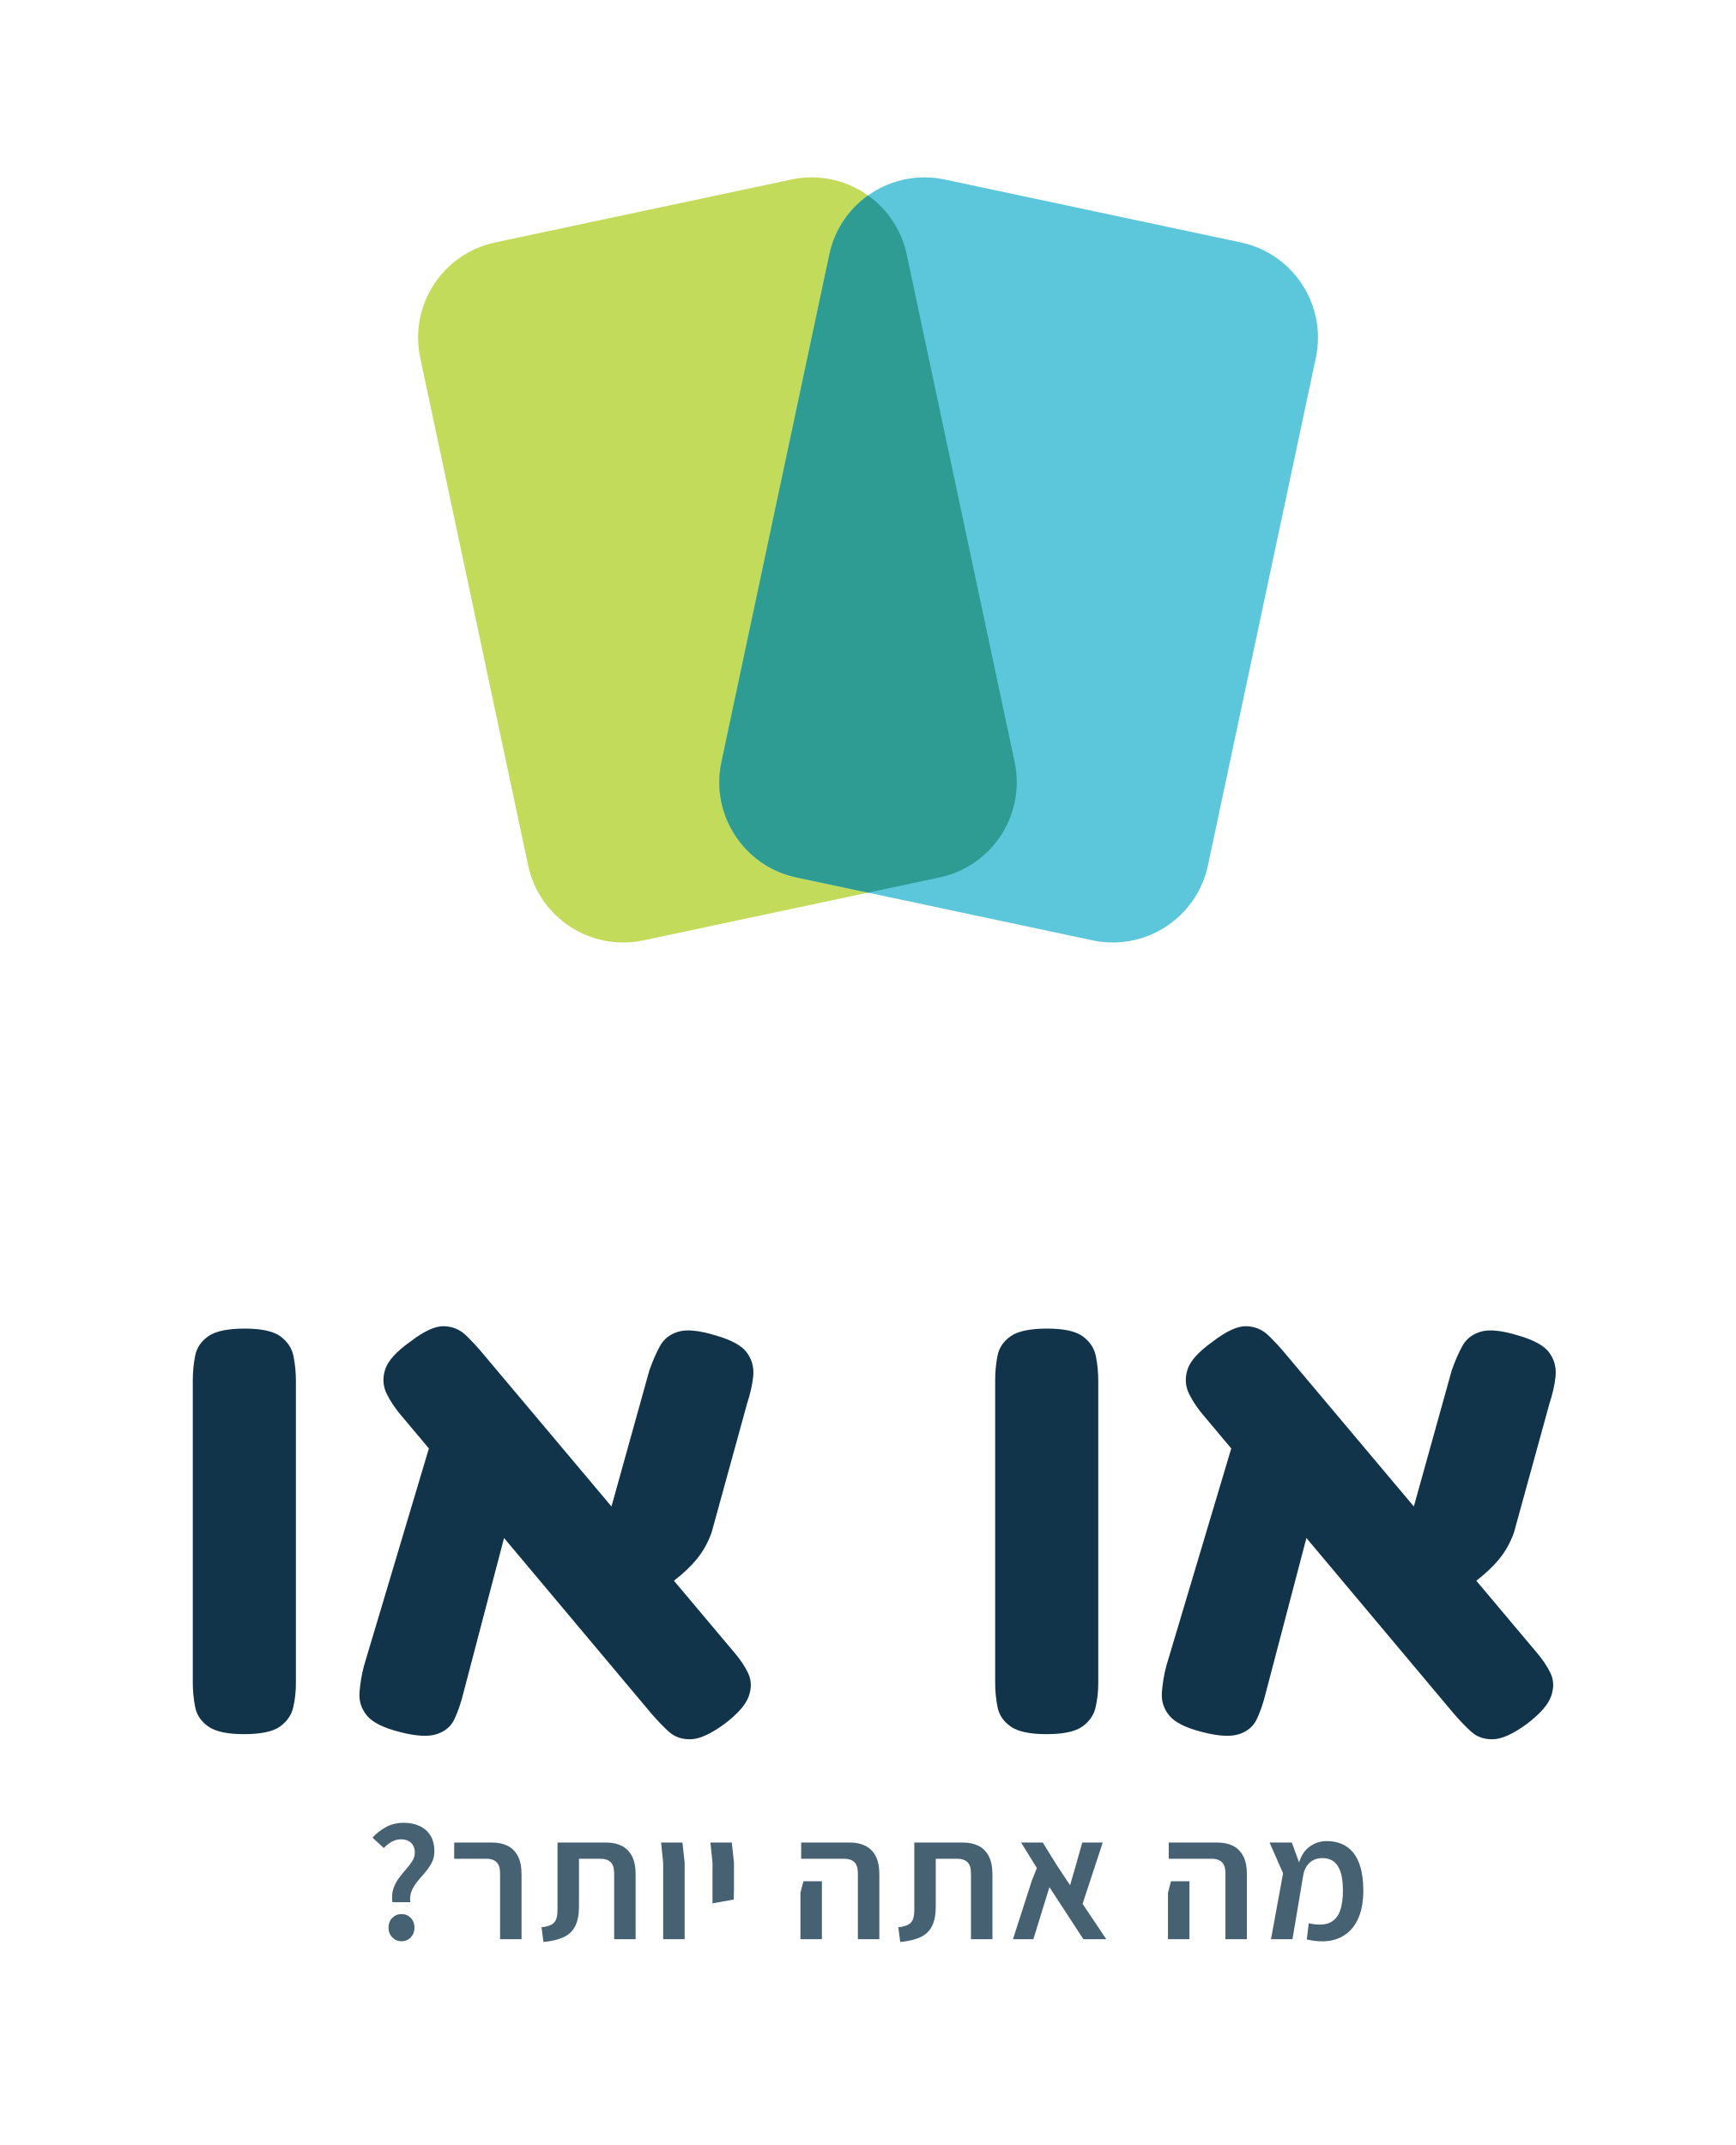
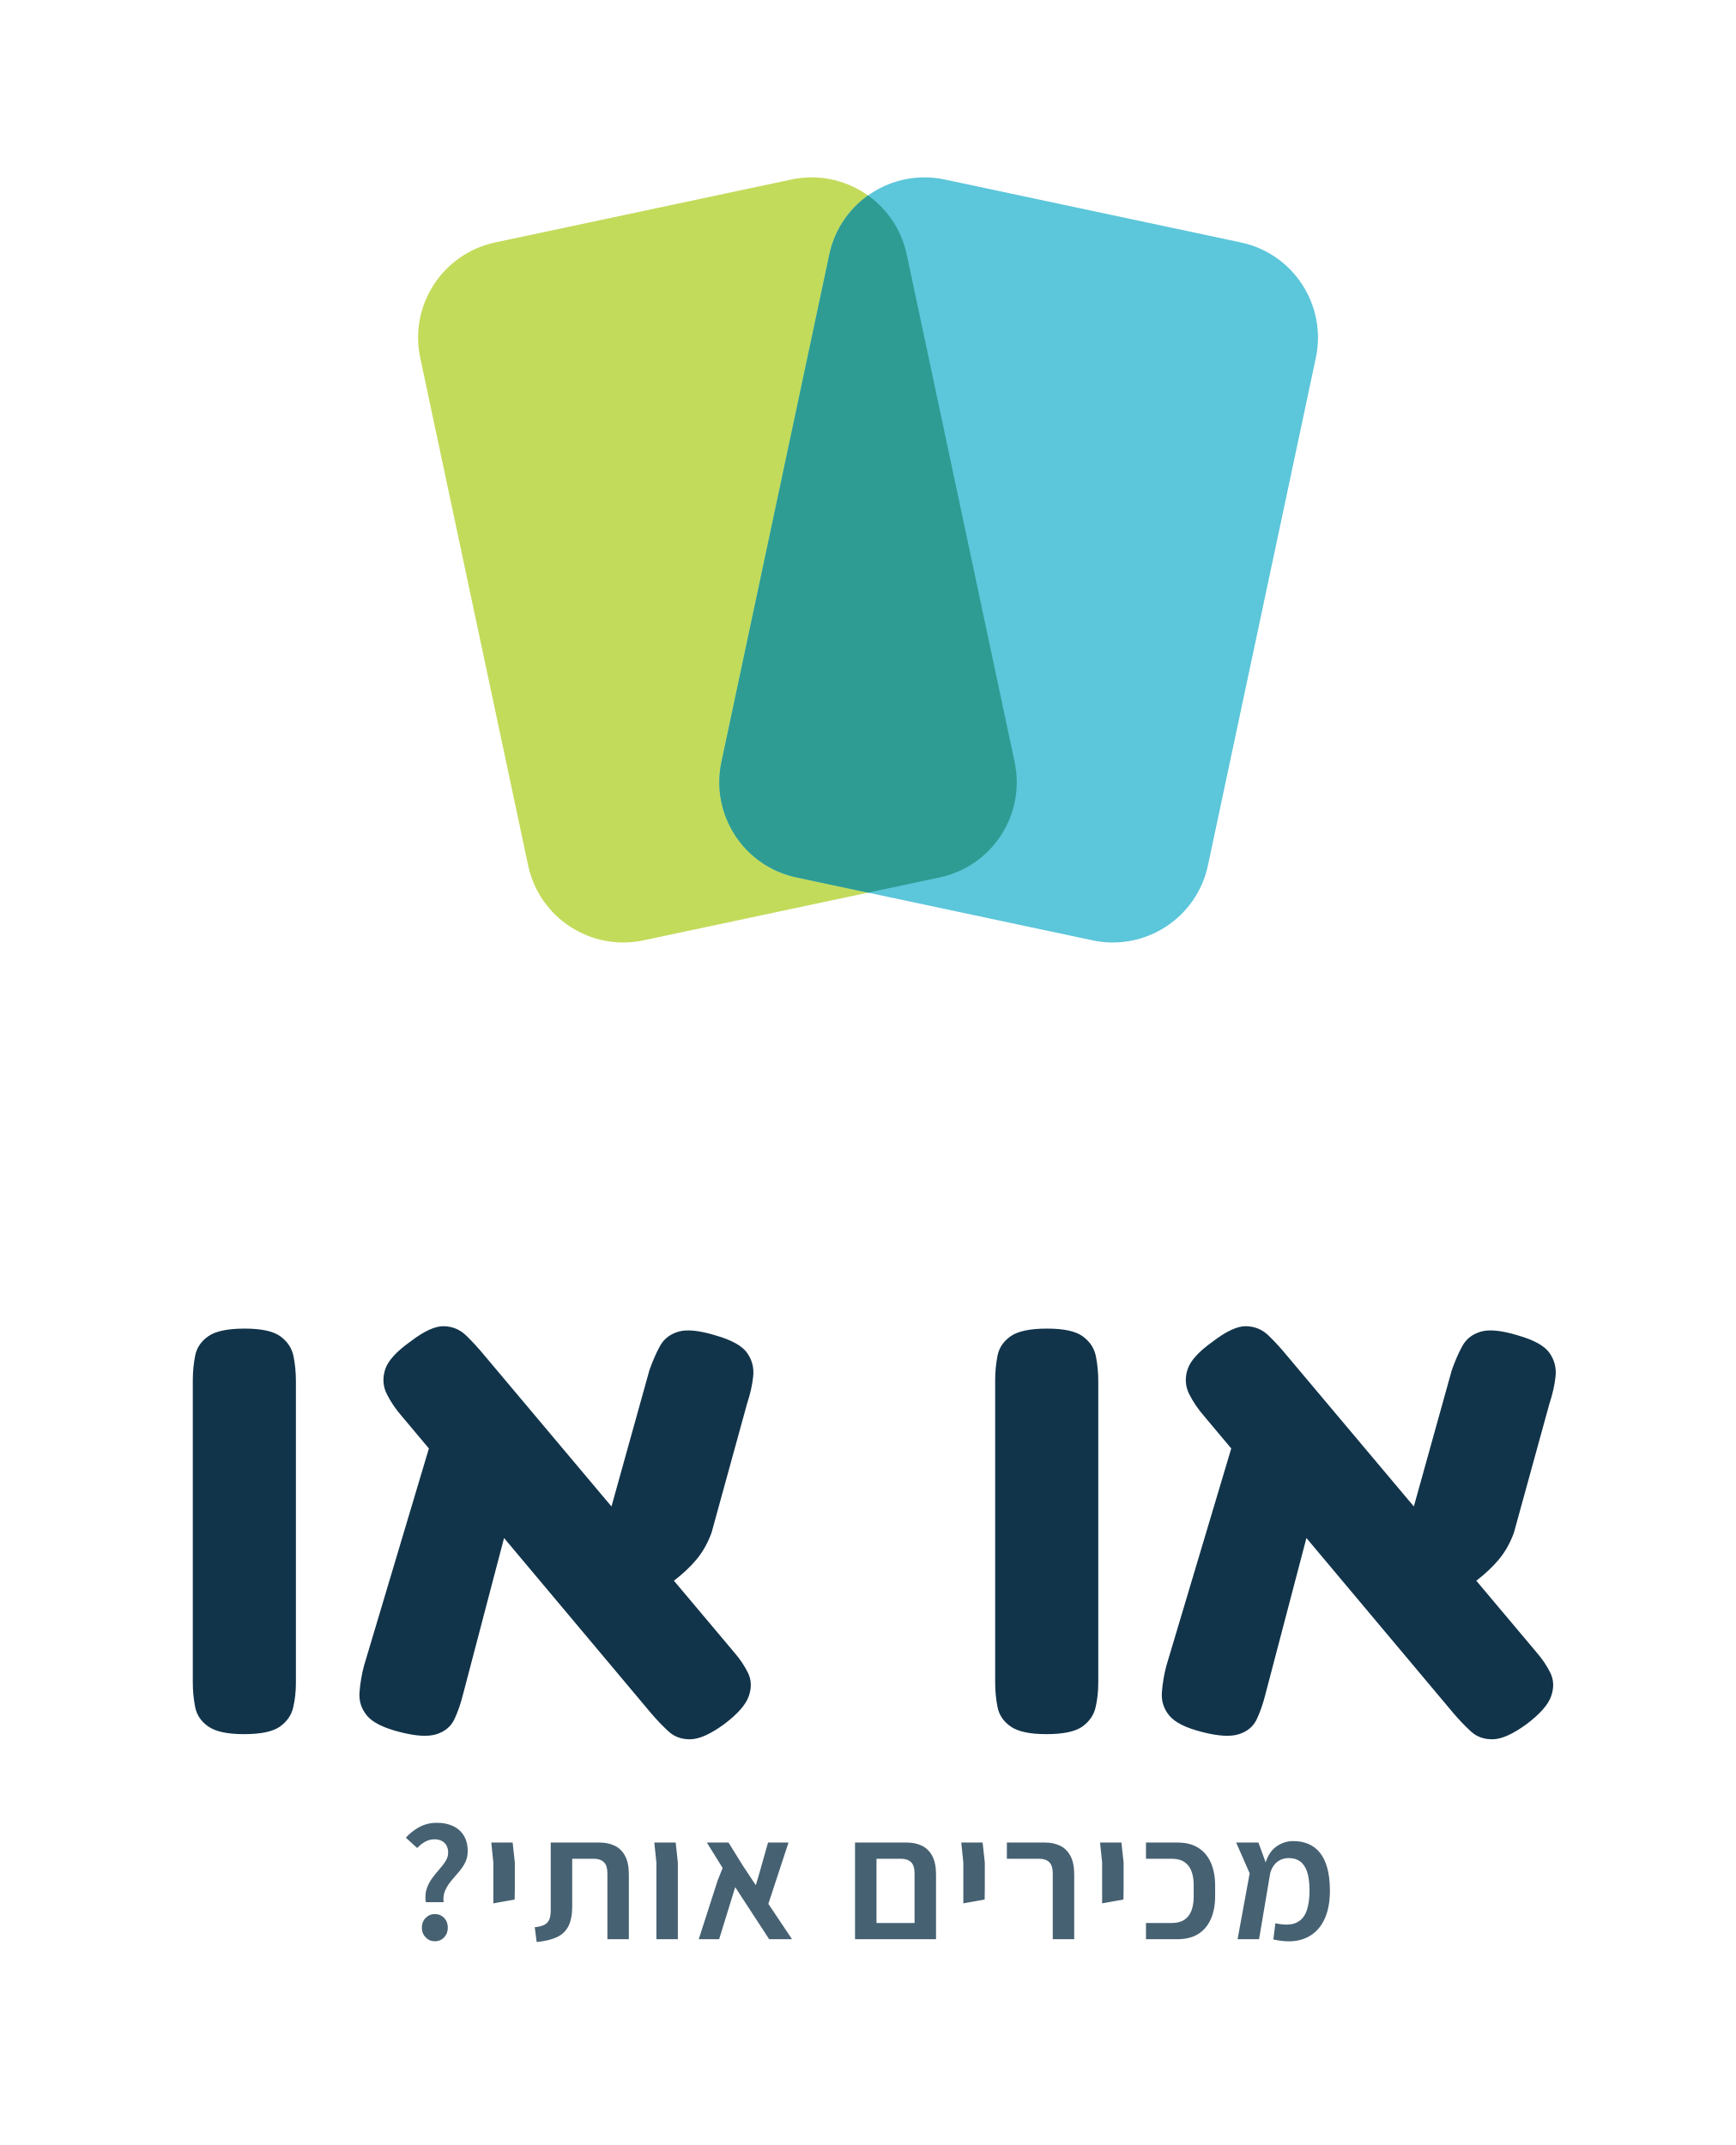
- <svg xmlns="http://www.w3.org/2000/svg" viewBox="0 0 305 377" width="305" height="377" role="img" aria-label="או או – מה אתה יותר?">
+ <svg xmlns="http://www.w3.org/2000/svg" viewBox="0 0 305 377" width="305" height="377" role="img" aria-label="או או – מכירים אותי?">
  <g fill="#C3DB5B">
    <rect x="-43.70" y="-190.00" width="87.40" height="125.40" rx="17.10" transform="translate(152.54 222.93) rotate(-12 0 0)" />
  </g>
  <g fill="#5CC6DA">
    <rect x="-43.70" y="-190.00" width="87.40" height="125.40" rx="17.10" transform="translate(152.54 222.93) rotate(12 0 0)" />
  </g>
  <clipPath id="logo-stackedc">
    <rect x="-43.70" y="-190.00" width="87.40" height="125.40" rx="17.10" transform="translate(152.54 222.93) rotate(12 0 0)" />
  </clipPath>
  <g clip-path="url(#logo-stackedc)" fill="#2E9C93">
    <rect x="-43.70" y="-190.00" width="87.40" height="125.40" rx="17.10" transform="translate(152.54 222.93) rotate(-12 0 0)" />
  </g>
  <path transform="translate(28.00 186.83)" fill="#12344A" d="M240.32 116.16Q236.72 118.8 234.38 118.86Q232.04 118.92 230.48 117.48Q228.92 116.04 227.48 114.36L183.68 62.16Q182.0 60.24 180.98 58.2Q179.96 56.16 180.68 53.88Q181.4 51.6 185.12 48.96Q188.72 46.2 191.0 46.26Q193.28 46.32 194.9 47.88Q196.52 49.44 198.2 51.48L242.0 103.56Q243.56 105.36 244.46 107.22Q245.36 109.08 244.58 111.3Q243.8 113.52 240.32 116.16ZM183.32 117.6Q179.0 116.52 177.5 114.72Q176.0 112.92 176.18 110.58Q176.36 108.24 176.96 105.96L189.32 64.56L204.56 72.12L194.36 111.0Q193.76 113.4 192.86 115.32Q191.96 117.24 189.74 117.96Q187.52 118.68 183.32 117.6ZM225.32 96.0 218.0 86.76 227.12 54.0Q227.96 51.6 228.98 49.74Q230.0 47.88 232.22 47.22Q234.44 46.56 238.76 47.88Q242.96 49.08 244.28 50.94Q245.6 52.8 245.36 55.08Q245.12 57.36 244.28 59.88L238.04 82.56Q237.08 85.2 235.46 87.18Q233.84 89.16 231.32 91.08Q228.8 93.0 225.32 96.0Z M155.88 117.96Q151.56 117.96 149.64 116.64Q147.72 115.32 147.3 113.22Q146.88 111.12 146.88 108.84V55.8Q146.88 53.52 147.3 51.42Q147.72 49.32 149.64 48Q151.56 46.68 156.0 46.68Q160.44 46.68 162.3 48.06Q164.16 49.44 164.58 51.54Q165.0 53.64 165.0 55.92V108.96Q165.0 111.24 164.52 113.28Q164.04 115.32 162.18 116.64Q160.32 117.96 155.88 117.96Z M99.32 116.16Q95.72 118.8 93.38 118.86Q91.04 118.92 89.48 117.48Q87.92 116.04 86.48 114.36L42.68 62.16Q41 60.24 39.98 58.2Q38.96 56.16 39.68 53.88Q40.4 51.6 44.12 48.96Q47.72 46.2 50.0 46.26Q52.28 46.32 53.9 47.88Q55.52 49.44 57.2 51.48L101.0 103.56Q102.56 105.36 103.46 107.22Q104.36 109.08 103.58 111.3Q102.8 113.52 99.32 116.16ZM42.32 117.6Q38 116.52 36.5 114.72Q35 112.92 35.18 110.58Q35.36 108.24 35.96 105.96L48.32 64.56L63.56 72.12L53.36 111.0Q52.76 113.4 51.86 115.32Q50.96 117.24 48.74 117.96Q46.52 118.68 42.32 117.6ZM84.32 96.0 77.0 86.76 86.12 54.0Q86.96 51.6 87.98 49.74Q89.0 47.88 91.22 47.22Q93.44 46.56 97.76 47.88Q101.96 49.08 103.28 50.94Q104.6 52.8 104.36 55.08Q104.12 57.36 103.28 59.88L97.04 82.56Q96.08 85.2 94.46 87.18Q92.84 89.16 90.32 91.08Q87.8 93.0 84.32 96.0Z M14.88 117.96Q10.56 117.96 8.64 116.64Q6.72 115.32 6.3 113.22Q5.88 111.12 5.88 108.84V55.8Q5.88 53.52 6.3 51.42Q6.72 49.32 8.64 48Q10.56 46.68 15 46.68Q19.44 46.68 21.3 48.06Q23.16 49.44 23.58 51.54Q24 53.64 24 55.92V108.96Q24 111.24 23.52 113.28Q23.04 115.32 21.18 116.64Q19.32 117.96 14.88 117.96Z" />
-   <path transform="translate(64.27 310.20)" fill="#12344A" opacity="0.78" d="M165.367 30.671 165.724 27.832Q168.026 28.328 169.335 27.761Q170.644 27.195 171.199 25.686Q171.754 24.176 171.72 21.881Q171.697 19.864 171.255 18.66Q170.812 17.456 170.017 16.914Q169.222 16.372 168.101 16.372Q167.164 16.372 166.462 16.764Q165.761 17.156 165.326 17.837Q164.891 18.517 164.734 19.429L163.841 17.741Q164.407 15.454 165.793 14.419Q167.179 13.384 168.84 13.384Q170.332 13.384 171.517 13.882Q172.702 14.381 173.542 15.422Q174.382 16.462 174.832 18.071Q175.282 19.68 175.305 21.881Q175.35 25.226 174.189 27.446Q173.029 29.666 170.794 30.534Q168.559 31.402 165.367 30.671ZM159.082 30.63 161.205 19.05 158.831 13.642H162.746L164.779 19.226L162.855 30.63Z M151.076 30.63V19.08Q151.076 17.659 150.448 17.076Q149.82 16.492 148.714 16.492H141.109V13.642H149.711Q151.211 13.642 152.368 14.201Q153.525 14.76 154.187 15.994Q154.849 17.227 154.849 19.267V30.63ZM140.981 30.63V22.459L141.506 20.449H144.754V22.459V30.63Z M130.133 30.63H126.116L120.146 21.48L117.326 30.63H113.741L117.056 20.329L117.938 18.116L115.17 13.642H118.976L121.44 17.621L123.773 21.146L124.553 18.469L125.918 13.642H129.514L125.974 24.416Z M93.93 31.121 93.593 28.53Q94.778 28.402 95.378 28.048Q95.978 27.694 96.195 27.036Q96.413 26.377 96.401 25.339V13.642H104.993Q106.493 13.642 107.649 14.201Q108.806 14.76 109.468 15.994Q110.13 17.227 110.13 19.267V30.63H106.358V19.08Q106.358 17.659 105.729 17.076Q105.101 16.492 103.995 16.492H100.174V24.877Q100.174 27.019 99.514 28.326Q98.854 29.633 97.479 30.274Q96.105 30.915 93.93 31.121Z M86.486 30.63V19.08Q86.486 17.659 85.858 17.076Q85.23 16.492 84.124 16.492H76.519V13.642H85.121Q86.621 13.642 87.778 14.201Q88.935 14.76 89.597 15.994Q90.259 17.227 90.259 19.267V30.63ZM76.391 30.63V22.459L76.916 20.449H80.164V22.459V30.63Z M60.938 24.33V21.765V17.152L60.574 13.642H64.328L64.71 17.152V21.765L64.68 23.655Z M52.268 30.63V17.152L51.904 13.642H55.657L56.04 17.152V30.63Z M31.23 31.121 30.893 28.53Q32.078 28.402 32.678 28.048Q33.278 27.694 33.495 27.036Q33.712 26.377 33.701 25.339V13.642H42.293Q43.793 13.642 44.949 14.201Q46.106 14.76 46.768 15.994Q47.43 17.227 47.43 19.267V30.63H43.657V19.08Q43.657 17.659 43.029 17.076Q42.401 16.492 41.295 16.492H37.474V24.877Q37.474 27.019 36.814 28.326Q36.154 29.633 34.779 30.274Q33.405 30.915 31.23 31.121Z M23.61 30.63V19.08Q23.61 17.659 22.982 17.076Q22.354 16.492 21.248 16.492H15.548V13.642H22.245Q23.745 13.642 24.902 14.201Q26.059 14.76 26.721 15.994Q27.383 17.227 27.383 19.267V30.63Z M4.695 24.12Q4.504 22.815 4.847 21.789Q5.19 20.764 5.799 19.929Q6.409 19.095 7.063 18.364Q7.718 17.633 8.171 16.916Q8.625 16.2 8.625 15.405Q8.625 14.707 8.344 14.181Q8.063 13.654 7.521 13.363Q6.979 13.072 6.225 13.072Q5.34 13.072 4.594 13.489Q3.848 13.905 3.18 14.602L1.193 12.788Q2.213 11.64 3.587 10.905Q4.961 10.17 6.66 10.17Q8.231 10.17 9.452 10.729Q10.673 11.288 11.366 12.401Q12.06 13.515 12.06 15.157Q12.06 16.294 11.597 17.188Q11.134 18.082 10.455 18.859Q9.776 19.635 9.133 20.413Q8.49 21.191 8.094 22.082Q7.699 22.973 7.823 24.12ZM6.285 30.99Q5.333 30.99 4.669 30.306Q4.005 29.621 4.005 28.612Q4.005 27.562 4.669 26.887Q5.333 26.212 6.285 26.212Q7.268 26.212 7.916 26.887Q8.565 27.562 8.565 28.612Q8.565 29.621 7.916 30.306Q7.268 30.99 6.285 30.99Z" />
+   <path transform="translate(70.13 310.20)" fill="#12344A" opacity="0.78" d="M153.637 30.671 153.994 27.832Q156.296 28.328 157.605 27.761Q158.914 27.195 159.469 25.686Q160.024 24.176 159.99 21.881Q159.967 19.864 159.525 18.66Q159.082 17.456 158.287 16.914Q157.492 16.372 156.371 16.372Q155.434 16.372 154.732 16.764Q154.031 17.156 153.596 17.837Q153.161 18.517 153.004 19.429L152.111 17.741Q152.677 15.454 154.063 14.419Q155.449 13.384 157.11 13.384Q158.602 13.384 159.787 13.882Q160.972 14.381 161.812 15.422Q162.652 16.462 163.102 18.071Q163.552 19.68 163.575 21.881Q163.62 25.226 162.459 27.446Q161.299 29.666 159.064 30.534Q156.829 31.402 153.637 30.671ZM147.352 30.63 149.475 19.05 147.101 13.642H151.016L153.049 19.226L151.125 30.63Z M131.254 30.63V27.78H135.817Q137.156 27.78 138.002 27.212Q138.847 26.644 139.241 25.607Q139.635 24.57 139.635 23.205V21.067Q139.635 19.691 139.241 18.66Q138.847 17.629 138.002 17.061Q137.156 16.492 135.817 16.492H131.254V13.642H136.792Q138.979 13.642 140.443 14.563Q141.907 15.484 142.657 17.194Q143.407 18.904 143.407 21.255V23.017Q143.407 25.369 142.657 27.079Q141.907 28.789 140.443 29.709Q138.979 30.63 136.792 30.63Z M123.547 24.33V21.765V17.152L123.184 13.642H126.938L127.32 17.152V21.765L127.29 23.655Z M114.87 30.63V19.08Q114.87 17.659 114.242 17.076Q113.614 16.492 112.508 16.492H106.808V13.642H113.505Q115.005 13.642 116.162 14.201Q117.319 14.76 117.981 15.994Q118.642 17.227 118.642 19.267V30.63Z M99.157 24.33V21.765V17.152L98.794 13.642H102.547L102.93 17.152V21.765L102.9 23.655Z M90.585 30.63V19.08Q90.585 17.659 89.957 17.076Q89.329 16.492 88.222 16.492H82.496V13.642H89.22Q90.72 13.642 91.877 14.201Q93.034 14.76 93.696 15.994Q94.358 17.227 94.358 19.267V28.133V30.63ZM80.951 30.63V27.78H93.019L92.906 30.63ZM80.123 30.63V15.986V13.642H83.895V16.174V30.63Z M69.052 30.63H65.036L59.066 21.48L56.246 30.63H52.661L55.976 20.329L56.857 18.116L54.09 13.642H57.896L60.36 17.621L62.692 21.146L63.472 18.469L64.837 13.642H68.434L64.894 24.416Z M45.217 30.63V17.152L44.854 13.642H48.607L48.99 17.152V30.63Z M24.18 31.121 23.842 28.53Q25.027 28.402 25.627 28.048Q26.227 27.694 26.445 27.036Q26.662 26.377 26.651 25.339V13.642H35.242Q36.742 13.642 37.899 14.201Q39.056 14.76 39.718 15.994Q40.38 17.227 40.38 19.267V30.63H36.607V19.08Q36.607 17.659 35.979 17.076Q35.351 16.492 34.245 16.492H30.424V24.877Q30.424 27.019 29.764 28.326Q29.104 29.633 27.729 30.274Q26.355 30.915 24.18 31.121Z M16.567 24.33V21.765V17.152L16.204 13.642H19.957L20.34 17.152V21.765L20.31 23.655Z M4.695 24.12Q4.504 22.815 4.847 21.789Q5.19 20.764 5.799 19.929Q6.409 19.095 7.063 18.364Q7.717 17.633 8.171 16.916Q8.625 16.2 8.625 15.405Q8.625 14.707 8.344 14.181Q8.062 13.654 7.521 13.363Q6.979 13.072 6.225 13.072Q5.34 13.072 4.594 13.489Q3.847 13.905 3.18 14.602L1.192 12.788Q2.212 11.64 3.587 10.905Q4.961 10.17 6.66 10.17Q8.231 10.17 9.452 10.729Q10.672 11.288 11.366 12.401Q12.06 13.515 12.06 15.157Q12.06 16.294 11.597 17.188Q11.134 18.082 10.455 18.859Q9.776 19.635 9.133 20.413Q8.49 21.191 8.094 22.082Q7.699 22.973 7.822 24.12ZM6.285 30.99Q5.332 30.99 4.669 30.306Q4.005 29.621 4.005 28.612Q4.005 27.562 4.669 26.887Q5.332 26.212 6.285 26.212Q7.267 26.212 7.916 26.887Q8.565 27.562 8.565 28.612Q8.565 29.621 7.916 30.306Q7.267 30.99 6.285 30.99Z" />
</svg>
